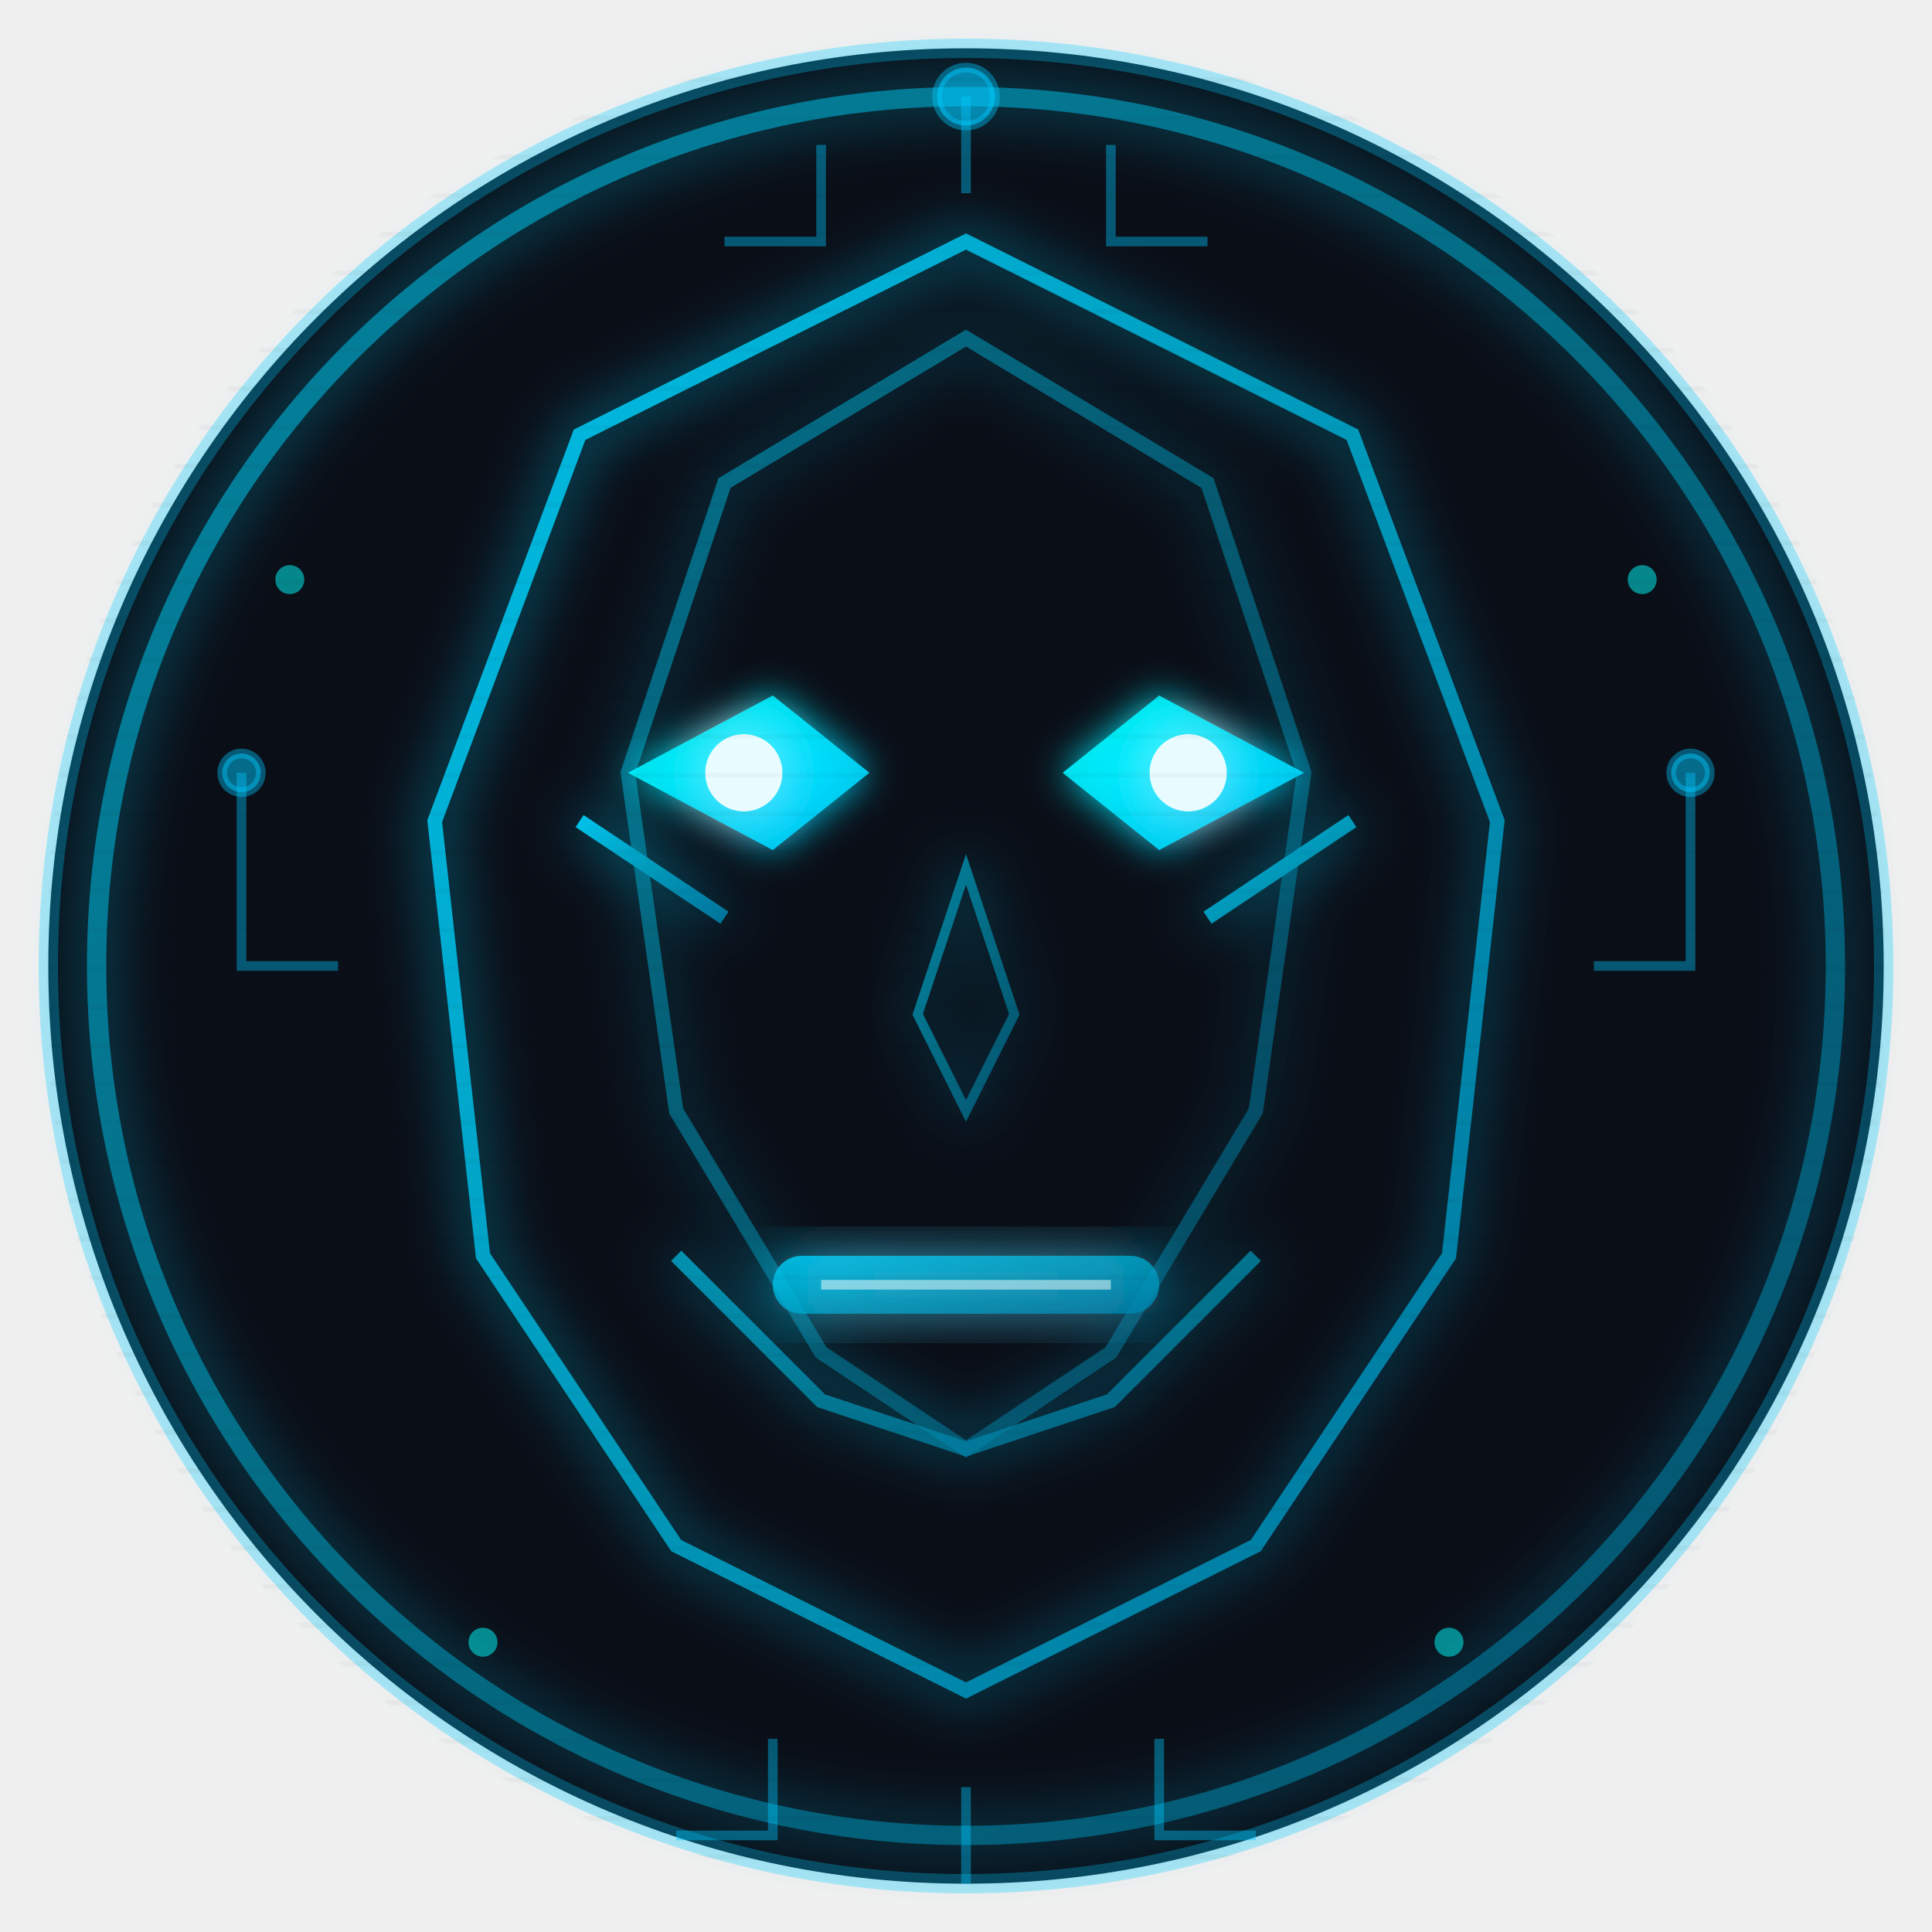
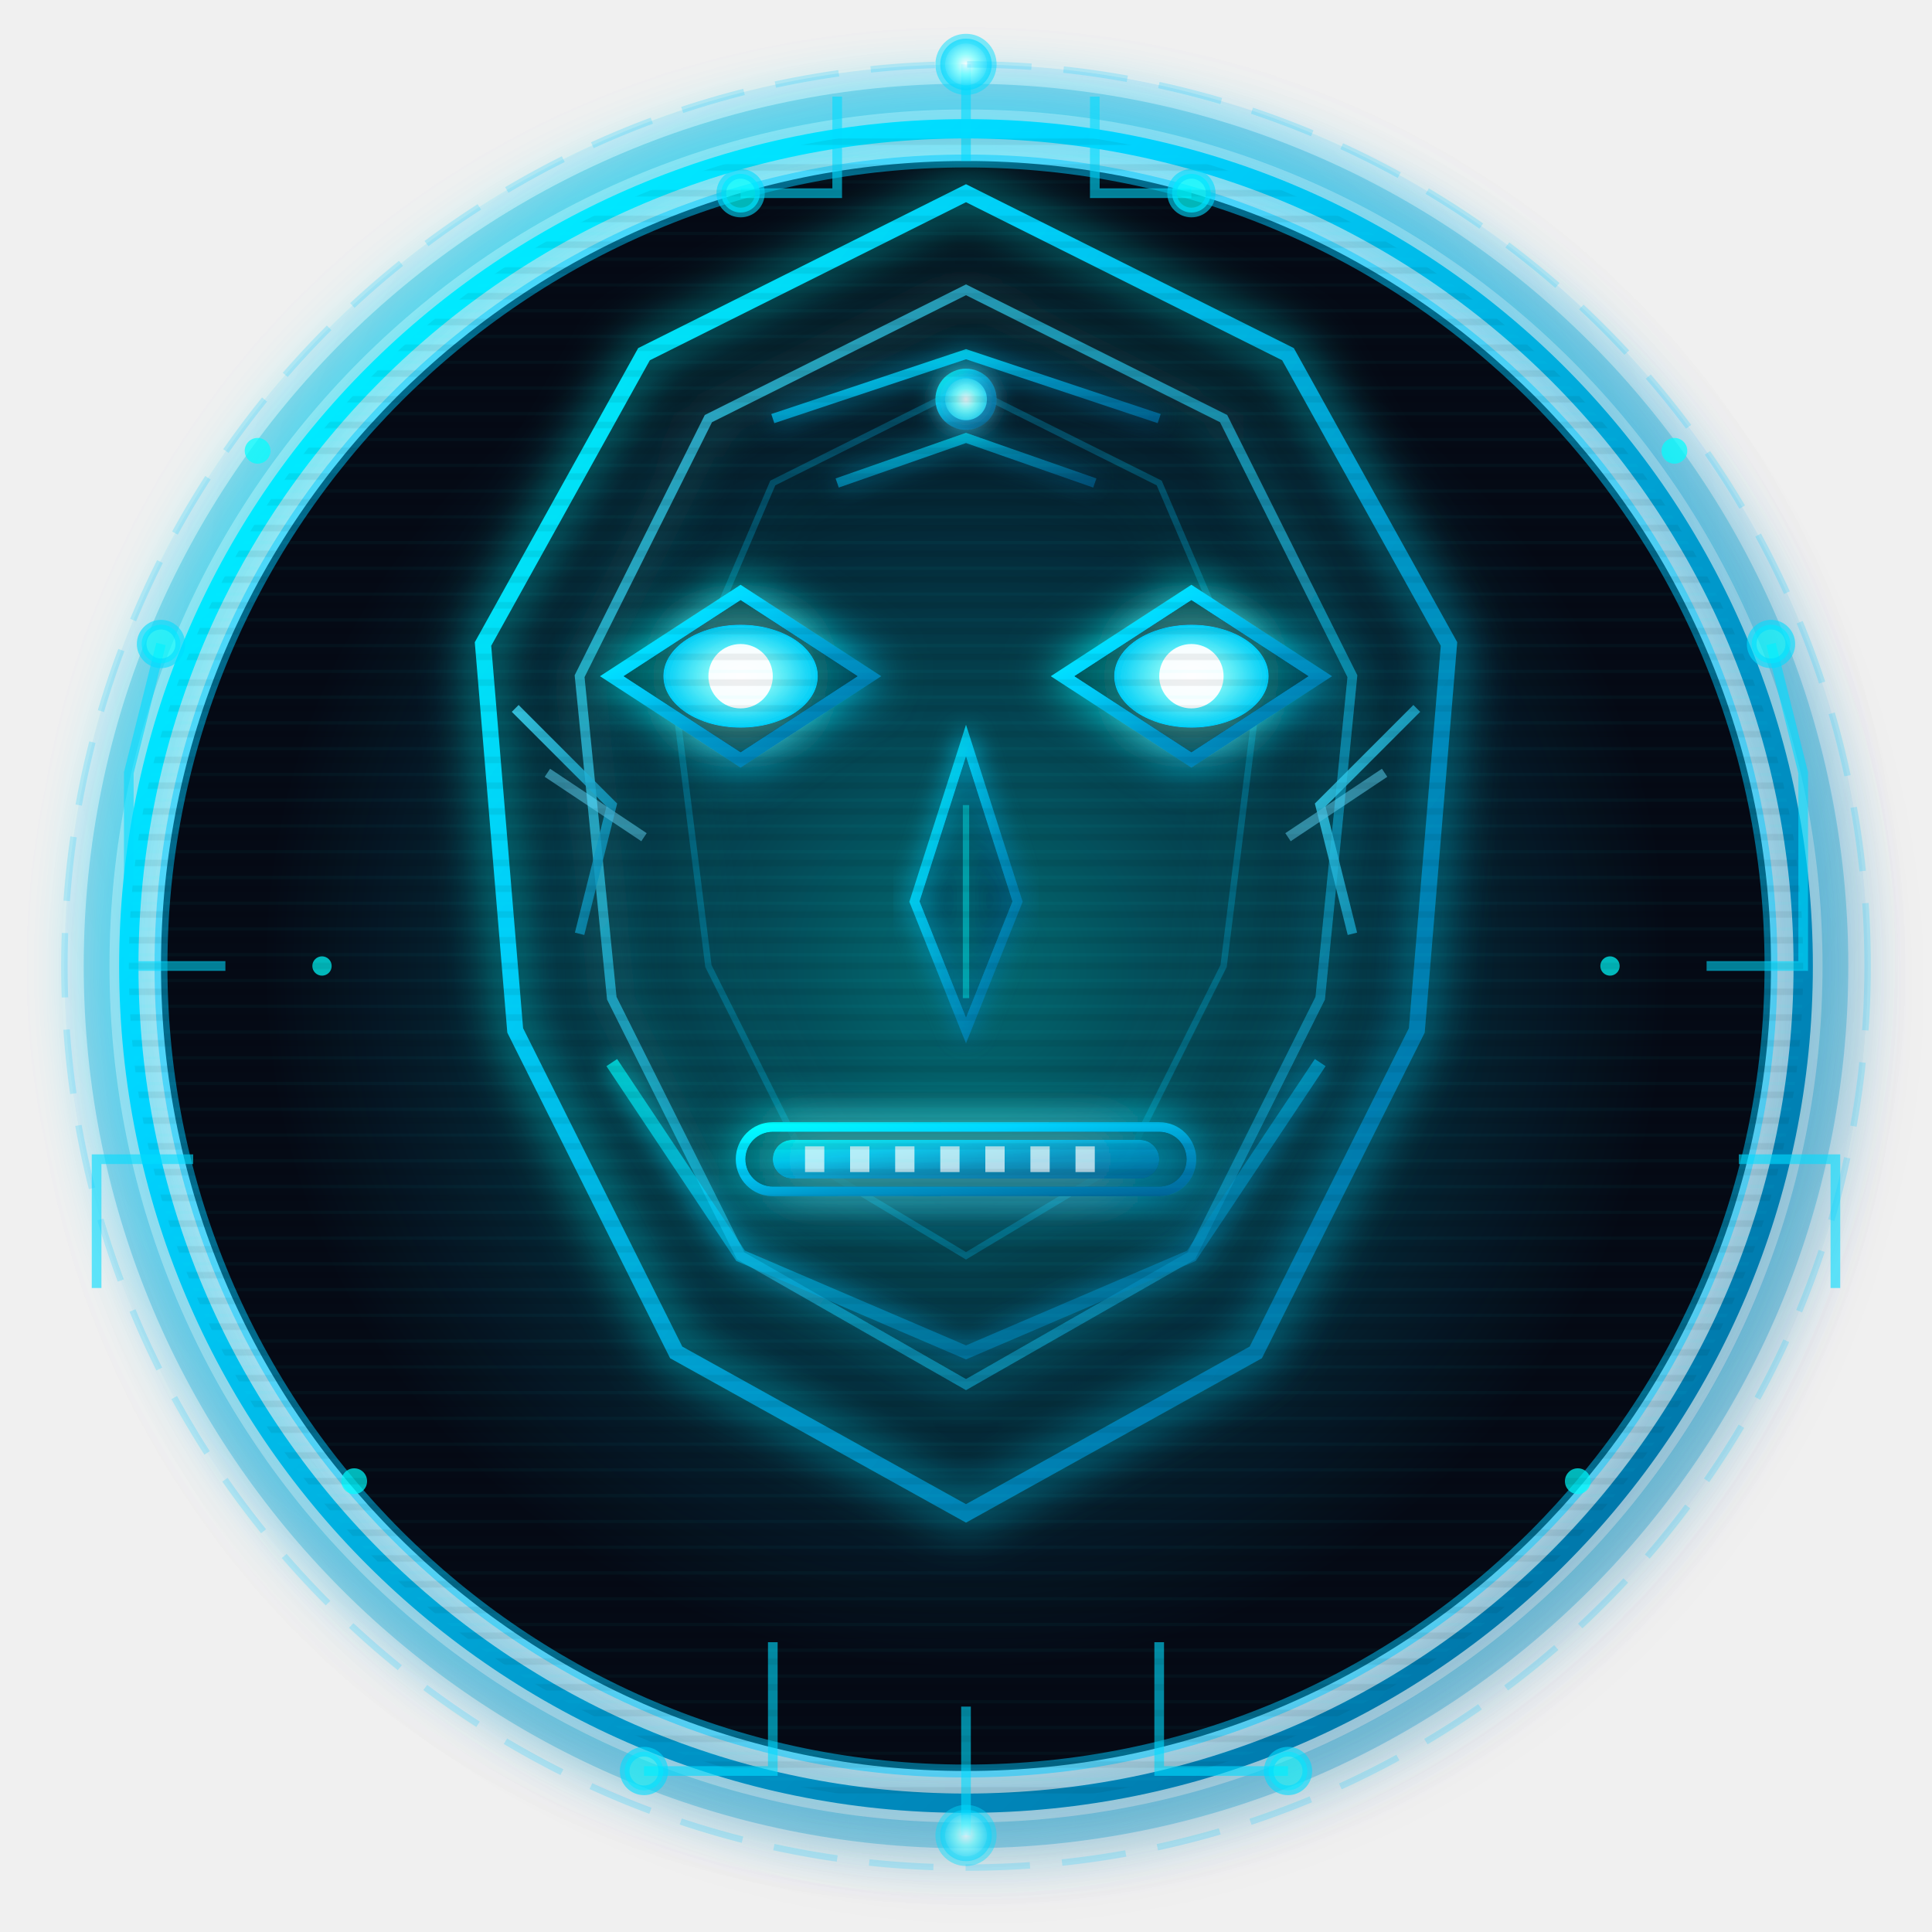
- <svg xmlns="http://www.w3.org/2000/svg" viewBox="0 0 200 200" width="200" height="200">
+ <svg xmlns="http://www.w3.org/2000/svg" viewBox="0 0 300 300" width="300" height="300">
  <defs>
-     <linearGradient id="faceGrad" x1="0%" y1="0%" x2="100%" y2="100%">
-       <stop offset="0%" stop-color="#00d4ff" />
-       <stop offset="50%" stop-color="#00a8cc" />
+     <linearGradient id="face3dGrad" x1="0%" y1="0%" x2="100%" y2="100%">
+       <stop offset="0%" stop-color="#00ffff" />
+       <stop offset="30%" stop-color="#00d4ff" />
+       <stop offset="60%" stop-color="#0099cc" />
+       <stop offset="100%" stop-color="#006699" />
+     </linearGradient>
+     <linearGradient id="innerGrad" x1="0%" y1="0%" x2="100%" y2="100%">
+       <stop offset="0%" stop-color="#40e0ff" />
      <stop offset="100%" stop-color="#0080aa" />
    </linearGradient>
-     <linearGradient id="eyeGrad" x1="0%" y1="0%" x2="100%" y2="100%">
-       <stop offset="0%" stop-color="#00ffff" />
-       <stop offset="100%" stop-color="#00ccff" />
-     </linearGradient>
-     <filter id="glow" x="-50%" y="-50%" width="200%" height="200%">
-       <feGaussianBlur in="SourceGraphic" stdDeviation="3" result="blur" />
+     <radialGradient id="eyeGlow" cx="50%" cy="50%" r="50%">
+       <stop offset="0%" stop-color="#ffffff" />
+       <stop offset="40%" stop-color="#80ffff" />
+       <stop offset="100%" stop-color="#00d4ff" />
+     </radialGradient>
+     <radialGradient id="coreGlow" cx="50%" cy="50%" r="50%">
+       <stop offset="0%" stop-color="rgba(0,255,255,0.4)" />
+       <stop offset="100%" stop-color="rgba(0,200,255,0)" />
+     </radialGradient>
+     <radialGradient id="hologramGlow" cx="50%" cy="30%" r="70%">
+       <stop offset="0%" stop-color="rgba(0,220,255,0.3)" />
+       <stop offset="50%" stop-color="rgba(0,180,255,0.1)" />
+       <stop offset="100%" stop-color="rgba(0,100,200,0)" />
+     </radialGradient>
+     <filter id="glow3d" x="-100%" y="-100%" width="300%" height="300%">
+       <feGaussianBlur in="SourceGraphic" stdDeviation="4" result="blur" />
+       <feColorMatrix in="blur" type="matrix" values="1 0 0 0 0  0 1 0 0 0.5  0 0 1 0 1  0 0 0 1 0" />
      <feMerge>
+         <feMergeNode />
+         <feMergeNode in="SourceGraphic" />
+       </feMerge>
+     </filter>
+     <filter id="outerGlow" x="-50%" y="-50%" width="200%" height="200%">
+       <feGaussianBlur in="SourceGraphic" stdDeviation="6" result="blur" />
+       <feMerge>
+         <feMergeNode in="blur" />
        <feMergeNode in="blur" />
        <feMergeNode in="SourceGraphic" />
      </feMerge>
    </filter>
-     <filter id="innerGlow" x="-50%" y="-50%" width="200%" height="200%">
+     <filter id="innerLight" x="-20%" y="-20%" width="140%" height="140%">
      <feGaussianBlur in="SourceGraphic" stdDeviation="2" result="blur" />
      <feMerge>
        <feMergeNode in="blur" />
        <feMergeNode in="SourceGraphic" />
      </feMerge>
    </filter>
-     <pattern id="scanlines" patternUnits="userSpaceOnUse" width="4" height="4">
-       <line x1="0" y1="0" x2="4" y2="0" stroke="rgba(0,0,0,0.1)" stroke-width="1" />
+     <filter id="depth3d">
+       <feDropShadow dx="3" dy="3" stdDeviation="4" flood-color="rgba(0,100,150,0.5)" />
+     </filter>
+     <pattern id="scanlines3d" patternUnits="userSpaceOnUse" width="2" height="4">
+       <line x1="0" y1="0" x2="2" y2="0" stroke="rgba(0,255,255,0.08)" stroke-width="1" />
+       <line x1="0" y1="2" x2="2" y2="2" stroke="rgba(0,0,0,0.15)" stroke-width="1" />
    </pattern>
  </defs>
-   <circle cx="100" cy="100" r="95" fill="#0a0e17" stroke="rgba(0,200,255,0.3)" stroke-width="2" />
-   <circle cx="100" cy="100" r="90" fill="none" stroke="url(#faceGrad)" stroke-width="2" opacity="0.6" filter="url(#glow)" />
-   <g stroke="url(#faceGrad)" stroke-width="1.5" fill="none" opacity="0.9" filter="url(#glow)">
-     <path d="M100,25 L140,45 L155,85 L150,130 L130,160 L100,175 L70,160 L50,130 L45,85 L60,45 Z" />
-     <path d="M100,35 L125,50 L135,80 L130,115 L115,140 L100,150 L85,140 L70,115 L65,80 L75,50 Z" opacity="0.5" />
-     <line x1="60" y1="85" x2="75" y2="95" />
-     <line x1="140" y1="85" x2="125" y2="95" />
-     <path d="M70,130 L85,145 L100,150 L115,145 L130,130" opacity="0.7" />
+   <ellipse cx="150" cy="150" rx="140" ry="140" fill="url(#hologramGlow)" />
+   <circle cx="150" cy="150" r="135" fill="none" stroke="rgba(0,150,200,0.3)" stroke-width="4" filter="url(#depth3d)" />
+   <circle cx="150" cy="150" r="130" fill="none" stroke="url(#face3dGrad)" stroke-width="3" filter="url(#outerGlow)" />
+   <circle cx="150" cy="150" r="125" fill="#050a15" stroke="rgba(0,200,255,0.5)" stroke-width="2" />
+   <circle cx="150" cy="150" r="110" fill="url(#coreGlow)" />
+   <g filter="url(#glow3d)">
+     <path d="M150,30 L200,55 L225,100 L220,160 L195,210 L150,235 L105,210 L80,160 L75,100 L100,55 Z" stroke="url(#face3dGrad)" stroke-width="2.5" fill="none" opacity="0.95" />
+     <path d="M150,45 L190,65 L210,105 L205,155 L185,195 L150,215 L115,195 L95,155 L90,105 L110,65 Z" stroke="url(#innerGrad)" stroke-width="1.5" fill="none" opacity="0.7" />
+     <path d="M150,60 L180,75 L195,110 L190,150 L175,180 L150,195 L125,180 L110,150 L105,110 L120,75 Z" stroke="rgba(0,200,255,0.5)" stroke-width="1" fill="none" opacity="0.5" />
  </g>
-   <g filter="url(#innerGlow)">
-     <polygon points="65,80 80,72 90,80 80,88" fill="url(#eyeGrad)" opacity="0.9" />
-     <circle cx="77" cy="80" r="4" fill="#ffffff" opacity="0.9" />
-     <polygon points="110,80 120,72 135,80 120,88" fill="url(#eyeGrad)" opacity="0.9" />
-     <circle cx="123" cy="80" r="4" fill="#ffffff" opacity="0.9" />
+   <g stroke="url(#face3dGrad)" stroke-width="1.5" fill="none" filter="url(#innerLight)">
+     <path d="M120,65 L150,55 L180,65" opacity="0.8" />
+     <path d="M130,75 L150,68 L170,75" opacity="0.6" />
+     <circle cx="150" cy="62" r="4" fill="url(#eyeGlow)" opacity="0.8" />
  </g>
-   <path d="M100,90 L105,105 L100,115 L95,105 Z" stroke="url(#faceGrad)" stroke-width="1" fill="none" opacity="0.6" filter="url(#glow)" />
-   <g filter="url(#glow)">
-     <rect x="80" y="130" width="40" height="6" rx="3" fill="url(#faceGrad)" opacity="0.8" />
-     <line x1="85" y1="133" x2="115" y2="133" stroke="#ffffff" stroke-width="1" opacity="0.5" />
-   </g>
-   <g stroke="rgba(0,200,255,0.4)" stroke-width="1" fill="none">
-     <path d="M100,10 L100,20" />
-     <path d="M85,15 L85,25 L75,25" />
-     <path d="M115,15 L115,25 L125,25" />
-     <circle cx="100" cy="10" r="3" fill="rgba(0,200,255,0.6)" />
-     <path d="M35,100 L25,100 L25,80" />
-     <path d="M165,100 L175,100 L175,80" />
-     <circle cx="25" cy="80" r="2" fill="rgba(0,200,255,0.5)" />
-     <circle cx="175" cy="80" r="2" fill="rgba(0,200,255,0.5)" />
-     <path d="M100,185 L100,195" />
-     <path d="M80,180 L80,190 L70,190" />
-     <path d="M120,180 L120,190 L130,190" />
-   </g>
-   <g fill="rgba(0,255,255,0.5)">
-     <circle cx="30" cy="60" r="1.5">
-       <animate attributeName="opacity" values="1;0.3;1" dur="2s" repeatCount="indefinite" />
+   <g filter="url(#glow3d)">
+     <path d="M95,105 L115,92 L135,105 L115,118 Z" stroke="url(#face3dGrad)" stroke-width="2" fill="rgba(0,20,40,0.8)" />
+     <ellipse cx="115" cy="105" rx="12" ry="8" fill="url(#eyeGlow)" opacity="0.95" />
+     <circle cx="115" cy="105" r="5" fill="#ffffff" opacity="0.95">
+       <animate attributeName="opacity" values="0.95;0.7;0.95" dur="3s" repeatCount="indefinite" />
    </circle>
-     <circle cx="170" cy="60" r="1.5">
-       <animate attributeName="opacity" values="0.3;1;0.3" dur="2s" repeatCount="indefinite" />
-     </circle>
-     <circle cx="50" cy="170" r="1.5">
-       <animate attributeName="opacity" values="1;0.5;1" dur="1.5s" repeatCount="indefinite" />
-     </circle>
-     <circle cx="150" cy="170" r="1.5">
-       <animate attributeName="opacity" values="0.5;1;0.5" dur="1.5s" repeatCount="indefinite" />
+     <path d="M165,105 L185,92 L205,105 L185,118 Z" stroke="url(#face3dGrad)" stroke-width="2" fill="rgba(0,20,40,0.8)" />
+     <ellipse cx="185" cy="105" rx="12" ry="8" fill="url(#eyeGlow)" opacity="0.95" />
+     <circle cx="185" cy="105" r="5" fill="#ffffff" opacity="0.95">
+       <animate attributeName="opacity" values="0.7;0.95;0.7" dur="3s" repeatCount="indefinite" />
    </circle>
  </g>
-   <rect x="5" y="5" width="190" height="190" fill="url(#scanlines)" opacity="0.3" rx="90" />
+   <g stroke="url(#innerGrad)" stroke-width="1.5" fill="none" opacity="0.8">
+     <path d="M80,110 L95,125 L90,145" />
+     <path d="M220,110 L205,125 L210,145" />
+     <line x1="85" y1="120" x2="100" y2="130" stroke="rgba(100,220,255,0.6)" />
+     <line x1="215" y1="120" x2="200" y2="130" stroke="rgba(100,220,255,0.6)" />
+   </g>
+   <g filter="url(#innerLight)">
+     <path d="M150,115 L158,140 L150,160 L142,140 Z" stroke="url(#face3dGrad)" stroke-width="1.5" fill="rgba(0,50,80,0.4)" opacity="0.8" />
+     <line x1="150" y1="125" x2="150" y2="155" stroke="rgba(0,255,255,0.4)" stroke-width="1" />
+   </g>
+   <g filter="url(#glow3d)">
+     <rect x="115" y="175" width="70" height="10" rx="5" fill="rgba(0,30,50,0.6)" stroke="url(#face3dGrad)" stroke-width="1.5" />
+     <rect x="120" y="177" width="60" height="6" rx="3" fill="url(#face3dGrad)" opacity="0.85">
+       <animate attributeName="opacity" values="0.85;0.6;0.85" dur="2s" repeatCount="indefinite" />
+     </rect>
+     <g opacity="0.7">
+       <rect x="125" y="178" width="3" height="4" fill="#ffffff">
+         <animate attributeName="height" values="4;2;4" dur="0.3s" repeatCount="indefinite" />
+       </rect>
+       <rect x="132" y="178" width="3" height="4" fill="#ffffff">
+         <animate attributeName="height" values="2;4;2" dur="0.25s" repeatCount="indefinite" />
+       </rect>
+       <rect x="139" y="178" width="3" height="4" fill="#ffffff">
+         <animate attributeName="height" values="4;3;4" dur="0.35s" repeatCount="indefinite" />
+       </rect>
+       <rect x="146" y="178" width="3" height="4" fill="#ffffff">
+         <animate attributeName="height" values="3;4;3" dur="0.4s" repeatCount="indefinite" />
+       </rect>
+       <rect x="153" y="178" width="3" height="4" fill="#ffffff">
+         <animate attributeName="height" values="4;2;4" dur="0.28s" repeatCount="indefinite" />
+       </rect>
+       <rect x="160" y="178" width="3" height="4" fill="#ffffff">
+         <animate attributeName="height" values="2;4;2" dur="0.32s" repeatCount="indefinite" />
+       </rect>
+       <rect x="167" y="178" width="3" height="4" fill="#ffffff">
+         <animate attributeName="height" values="4;3;4" dur="0.38s" repeatCount="indefinite" />
+       </rect>
+     </g>
+   </g>
+   <path d="M95,165 L115,195 L150,210 L185,195 L205,165" stroke="url(#face3dGrad)" stroke-width="2" fill="none" opacity="0.7" filter="url(#innerLight)" />
+   <g stroke="rgba(0,220,255,0.6)" stroke-width="1.5" fill="none">
+     <path d="M150,10 L150,25" />
+     <path d="M130,15 L130,30 L115,30" />
+     <path d="M170,15 L170,30 L185,30" />
+     <circle cx="150" cy="10" r="4" fill="url(#eyeGlow)" opacity="0.8">
+       <animate attributeName="opacity" values="0.8;0.4;0.8" dur="1.5s" repeatCount="indefinite" />
+     </circle>
+     <circle cx="115" cy="30" r="3" fill="rgba(0,255,255,0.7)" />
+     <circle cx="185" cy="30" r="3" fill="rgba(0,255,255,0.7)" />
+     <path d="M35,150 L20,150 L20,120 L25,100" />
+     <path d="M30,180 L15,180 L15,200" />
+     <circle cx="25" cy="100" r="3" fill="rgba(0,255,255,0.6)">
+       <animate attributeName="opacity" values="0.6;1;0.6" dur="2s" repeatCount="indefinite" />
+     </circle>
+     <path d="M265,150 L280,150 L280,120 L275,100" />
+     <path d="M270,180 L285,180 L285,200" />
+     <circle cx="275" cy="100" r="3" fill="rgba(0,255,255,0.6)">
+       <animate attributeName="opacity" values="1;0.6;1" dur="2s" repeatCount="indefinite" />
+     </circle>
+     <path d="M150,265 L150,285" />
+     <path d="M120,255 L120,275 L100,275" />
+     <path d="M180,255 L180,275 L200,275" />
+     <circle cx="150" cy="285" r="4" fill="url(#eyeGlow)" opacity="0.7" />
+     <circle cx="100" cy="275" r="3" fill="rgba(0,255,255,0.5)" />
+     <circle cx="200" cy="275" r="3" fill="rgba(0,255,255,0.5)" />
+   </g>
+   <g fill="rgba(0,255,255,0.7)">
+     <circle cx="40" cy="70" r="2">
+       <animate attributeName="cy" values="70;60;70" dur="2s" repeatCount="indefinite" />
+       <animate attributeName="opacity" values="0.7;1;0.7" dur="2s" repeatCount="indefinite" />
+     </circle>
+     <circle cx="260" cy="70" r="2">
+       <animate attributeName="cy" values="60;70;60" dur="2s" repeatCount="indefinite" />
+       <animate attributeName="opacity" values="1;0.7;1" dur="2s" repeatCount="indefinite" />
+     </circle>
+     <circle cx="55" cy="230" r="2">
+       <animate attributeName="cy" values="230;240;230" dur="1.8s" repeatCount="indefinite" />
+       <animate attributeName="opacity" values="0.8;0.5;0.8" dur="1.8s" repeatCount="indefinite" />
+     </circle>
+     <circle cx="245" cy="230" r="2">
+       <animate attributeName="cy" values="240;230;240" dur="1.8s" repeatCount="indefinite" />
+       <animate attributeName="opacity" values="0.5;0.8;0.5" dur="1.8s" repeatCount="indefinite" />
+     </circle>
+     <circle cx="50" cy="150" r="1.5">
+       <animate attributeName="cx" values="50;60;50" dur="1.5s" repeatCount="indefinite" />
+     </circle>
+     <circle cx="250" cy="150" r="1.5">
+       <animate attributeName="cx" values="250;240;250" dur="1.5s" repeatCount="indefinite" />
+     </circle>
+   </g>
+   <rect x="20" y="20" width="260" height="260" fill="url(#scanlines3d)" opacity="0.4" rx="130" />
+   <circle cx="150" cy="150" r="140" fill="none" stroke="rgba(0,200,255,0.2)" stroke-width="1" stroke-dasharray="10 5">
+     <animateTransform attributeName="transform" type="rotate" from="0 150 150" to="360 150 150" dur="30s" repeatCount="indefinite" />
+   </circle>
</svg>
